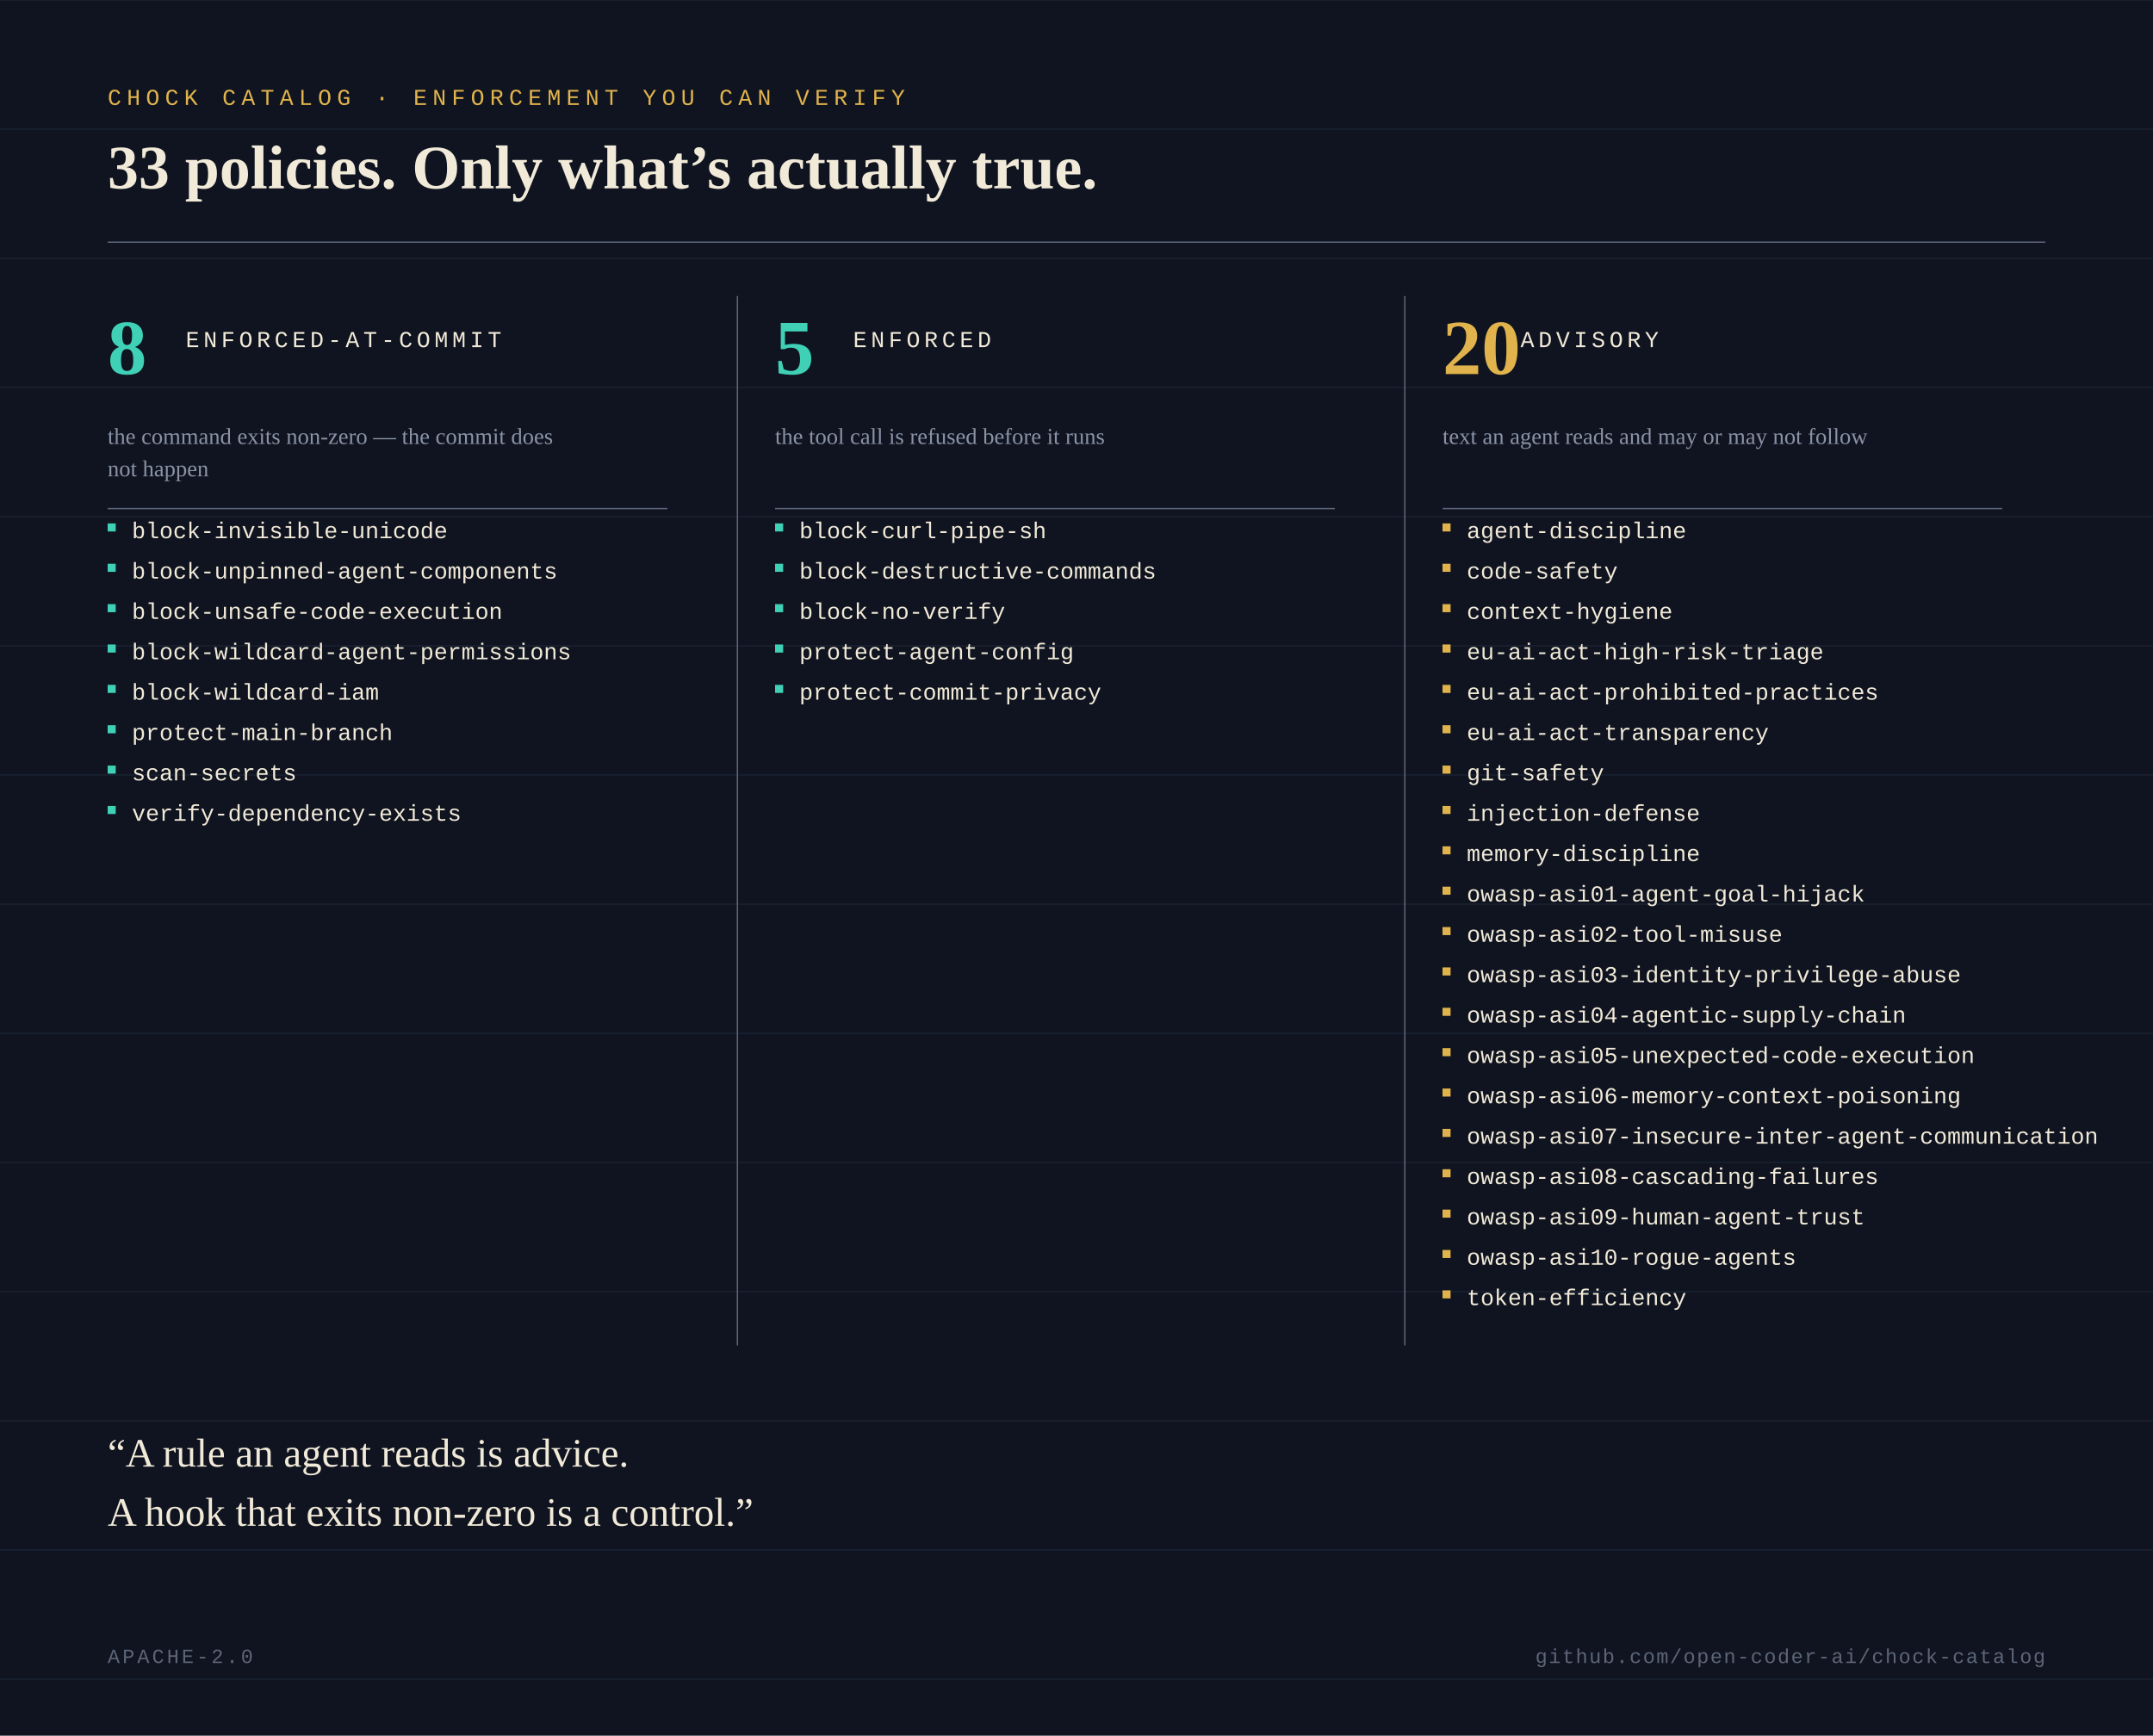
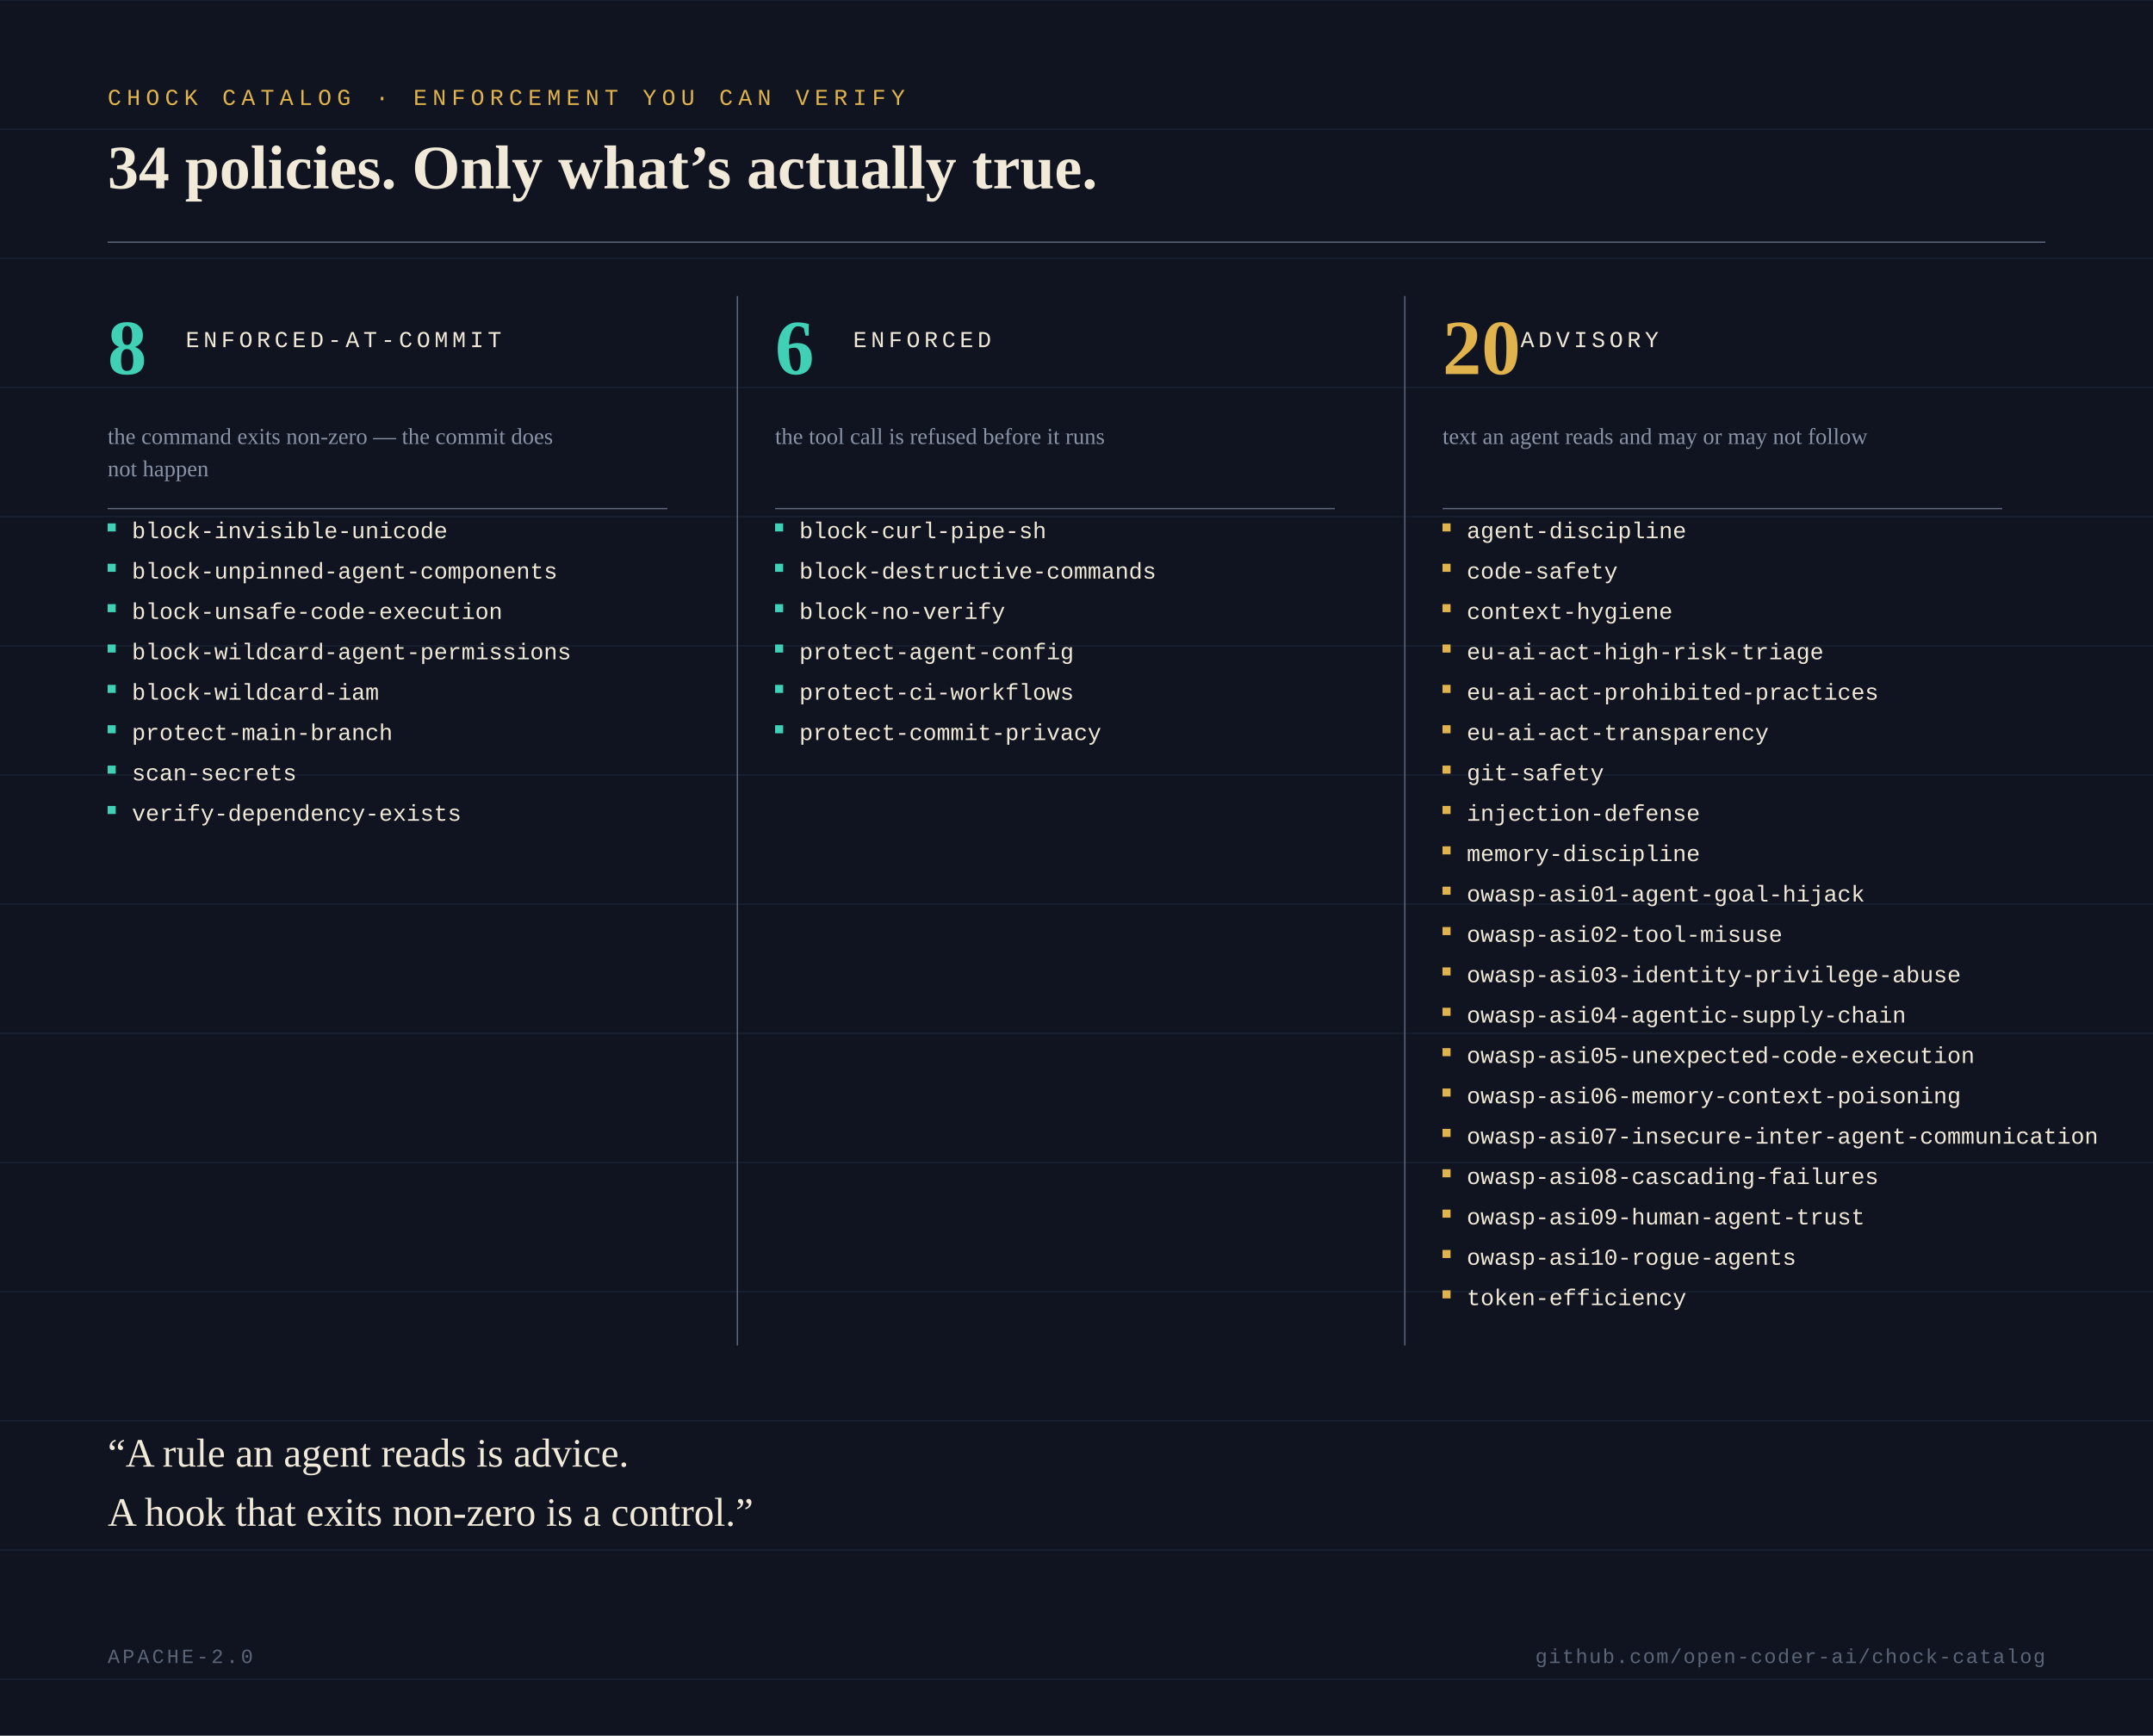
- <svg xmlns="http://www.w3.org/2000/svg" viewBox="0 0 1600 1290" width="1600" height="1290" role="img" aria-label="33 policies: 8 enforced-at-commit, 5 enforced, 20 advisory">
+ <svg xmlns="http://www.w3.org/2000/svg" viewBox="0 0 1600 1290" width="1600" height="1290" role="img" aria-label="34 policies: 8 enforced-at-commit, 6 enforced, 20 advisory">
  <rect width="1600" height="1290" fill="#0f1420" />
  <line x1="0" y1="0" x2="1600" y2="0" stroke="#1a2130" stroke-width="1" />
  <line x1="0" y1="96" x2="1600" y2="96" stroke="#1a2130" stroke-width="1" />
  <line x1="0" y1="192" x2="1600" y2="192" stroke="#1a2130" stroke-width="1" />
  <line x1="0" y1="288" x2="1600" y2="288" stroke="#1a2130" stroke-width="1" />
  <line x1="0" y1="384" x2="1600" y2="384" stroke="#1a2130" stroke-width="1" />
  <line x1="0" y1="480" x2="1600" y2="480" stroke="#1a2130" stroke-width="1" />
  <line x1="0" y1="576" x2="1600" y2="576" stroke="#1a2130" stroke-width="1" />
  <line x1="0" y1="672" x2="1600" y2="672" stroke="#1a2130" stroke-width="1" />
  <line x1="0" y1="768" x2="1600" y2="768" stroke="#1a2130" stroke-width="1" />
  <line x1="0" y1="864" x2="1600" y2="864" stroke="#1a2130" stroke-width="1" />
  <line x1="0" y1="960" x2="1600" y2="960" stroke="#1a2130" stroke-width="1" />
  <line x1="0" y1="1056" x2="1600" y2="1056" stroke="#1a2130" stroke-width="1" />
  <line x1="0" y1="1152" x2="1600" y2="1152" stroke="#1a2130" stroke-width="1" />
  <line x1="0" y1="1248" x2="1600" y2="1248" stroke="#1a2130" stroke-width="1" />
  <text x="80" y="78" font-family="'Cascadia Code', Consolas, 'Courier New', monospace" font-size="17" letter-spacing="4" fill="#e0b34c">CHOCK CATALOG · ENFORCEMENT YOU CAN VERIFY</text>
-   <text x="80" y="140" font-family="Georgia, 'Times New Roman', serif" font-size="46" font-weight="bold" fill="#f2ead8">33 policies. Only what’s actually true.</text>
+   <text x="80" y="140" font-family="Georgia, 'Times New Roman', serif" font-size="46" font-weight="bold" fill="#f2ead8">34 policies. Only what’s actually true.</text>
  <line x1="80" y1="180" x2="1520" y2="180" stroke="#5c6577" stroke-width="1" />
  <text x="80" y="278" font-family="Georgia, 'Times New Roman', serif" font-size="58" font-weight="bold" fill="#3fd0b6">8</text>
  <text x="138" y="258" font-family="'Cascadia Code', Consolas, 'Courier New', monospace" font-size="17" letter-spacing="3" fill="#f2ead8">ENFORCED-AT-COMMIT</text>
  <text x="80" y="330" font-family="Georgia, 'Times New Roman', serif" font-size="17" fill="#8a93a6">the command exits non-zero — the commit does</text>
  <text x="80" y="354" font-family="Georgia, 'Times New Roman', serif" font-size="17" fill="#8a93a6">not happen</text>
  <line x1="80" y1="378" x2="496" y2="378" stroke="#5c6577" stroke-width="1" />
  <rect x="80" y="389" width="6" height="6" fill="#3fd0b6" />
  <text x="98" y="400" font-family="'Cascadia Code', Consolas, 'Courier New', monospace" font-size="17" fill="#f2ead8">block-invisible-unicode</text>
  <rect x="80" y="419" width="6" height="6" fill="#3fd0b6" />
  <text x="98" y="430" font-family="'Cascadia Code', Consolas, 'Courier New', monospace" font-size="17" fill="#f2ead8">block-unpinned-agent-components</text>
  <rect x="80" y="449" width="6" height="6" fill="#3fd0b6" />
  <text x="98" y="460" font-family="'Cascadia Code', Consolas, 'Courier New', monospace" font-size="17" fill="#f2ead8">block-unsafe-code-execution</text>
  <rect x="80" y="479" width="6" height="6" fill="#3fd0b6" />
  <text x="98" y="490" font-family="'Cascadia Code', Consolas, 'Courier New', monospace" font-size="17" fill="#f2ead8">block-wildcard-agent-permissions</text>
  <rect x="80" y="509" width="6" height="6" fill="#3fd0b6" />
  <text x="98" y="520" font-family="'Cascadia Code', Consolas, 'Courier New', monospace" font-size="17" fill="#f2ead8">block-wildcard-iam</text>
  <rect x="80" y="539" width="6" height="6" fill="#3fd0b6" />
  <text x="98" y="550" font-family="'Cascadia Code', Consolas, 'Courier New', monospace" font-size="17" fill="#f2ead8">protect-main-branch</text>
  <rect x="80" y="569" width="6" height="6" fill="#3fd0b6" />
  <text x="98" y="580" font-family="'Cascadia Code', Consolas, 'Courier New', monospace" font-size="17" fill="#f2ead8">scan-secrets</text>
  <rect x="80" y="599" width="6" height="6" fill="#3fd0b6" />
  <text x="98" y="610" font-family="'Cascadia Code', Consolas, 'Courier New', monospace" font-size="17" fill="#f2ead8">verify-dependency-exists</text>
  <line x1="548" y1="220" x2="548" y2="1000" stroke="#5c6577" stroke-width="1" />
-   <text x="576" y="278" font-family="Georgia, 'Times New Roman', serif" font-size="58" font-weight="bold" fill="#3fd0b6">5</text>
+   <text x="576" y="278" font-family="Georgia, 'Times New Roman', serif" font-size="58" font-weight="bold" fill="#3fd0b6">6</text>
  <text x="634" y="258" font-family="'Cascadia Code', Consolas, 'Courier New', monospace" font-size="17" letter-spacing="3" fill="#f2ead8">ENFORCED</text>
  <text x="576" y="330" font-family="Georgia, 'Times New Roman', serif" font-size="17" fill="#8a93a6">the tool call is refused before it runs</text>
  <line x1="576" y1="378" x2="992" y2="378" stroke="#5c6577" stroke-width="1" />
  <rect x="576" y="389" width="6" height="6" fill="#3fd0b6" />
  <text x="594" y="400" font-family="'Cascadia Code', Consolas, 'Courier New', monospace" font-size="17" fill="#f2ead8">block-curl-pipe-sh</text>
  <rect x="576" y="419" width="6" height="6" fill="#3fd0b6" />
  <text x="594" y="430" font-family="'Cascadia Code', Consolas, 'Courier New', monospace" font-size="17" fill="#f2ead8">block-destructive-commands</text>
  <rect x="576" y="449" width="6" height="6" fill="#3fd0b6" />
  <text x="594" y="460" font-family="'Cascadia Code', Consolas, 'Courier New', monospace" font-size="17" fill="#f2ead8">block-no-verify</text>
  <rect x="576" y="479" width="6" height="6" fill="#3fd0b6" />
  <text x="594" y="490" font-family="'Cascadia Code', Consolas, 'Courier New', monospace" font-size="17" fill="#f2ead8">protect-agent-config</text>
  <rect x="576" y="509" width="6" height="6" fill="#3fd0b6" />
-   <text x="594" y="520" font-family="'Cascadia Code', Consolas, 'Courier New', monospace" font-size="17" fill="#f2ead8">protect-commit-privacy</text>
+   <text x="594" y="520" font-family="'Cascadia Code', Consolas, 'Courier New', monospace" font-size="17" fill="#f2ead8">protect-ci-workflows</text>
+   <rect x="576" y="539" width="6" height="6" fill="#3fd0b6" />
+   <text x="594" y="550" font-family="'Cascadia Code', Consolas, 'Courier New', monospace" font-size="17" fill="#f2ead8">protect-commit-privacy</text>
  <line x1="1044" y1="220" x2="1044" y2="1000" stroke="#5c6577" stroke-width="1" />
  <text x="1072" y="278" font-family="Georgia, 'Times New Roman', serif" font-size="58" font-weight="bold" fill="#e0b34c">20</text>
  <text x="1130" y="258" font-family="'Cascadia Code', Consolas, 'Courier New', monospace" font-size="17" letter-spacing="3" fill="#f2ead8">ADVISORY</text>
  <text x="1072" y="330" font-family="Georgia, 'Times New Roman', serif" font-size="17" fill="#8a93a6">text an agent reads and may or may not follow</text>
  <line x1="1072" y1="378" x2="1488" y2="378" stroke="#5c6577" stroke-width="1" />
  <rect x="1072" y="389" width="6" height="6" fill="#e0b34c" />
  <text x="1090" y="400" font-family="'Cascadia Code', Consolas, 'Courier New', monospace" font-size="17" fill="#f2ead8">agent-discipline</text>
  <rect x="1072" y="419" width="6" height="6" fill="#e0b34c" />
  <text x="1090" y="430" font-family="'Cascadia Code', Consolas, 'Courier New', monospace" font-size="17" fill="#f2ead8">code-safety</text>
  <rect x="1072" y="449" width="6" height="6" fill="#e0b34c" />
  <text x="1090" y="460" font-family="'Cascadia Code', Consolas, 'Courier New', monospace" font-size="17" fill="#f2ead8">context-hygiene</text>
  <rect x="1072" y="479" width="6" height="6" fill="#e0b34c" />
  <text x="1090" y="490" font-family="'Cascadia Code', Consolas, 'Courier New', monospace" font-size="17" fill="#f2ead8">eu-ai-act-high-risk-triage</text>
  <rect x="1072" y="509" width="6" height="6" fill="#e0b34c" />
  <text x="1090" y="520" font-family="'Cascadia Code', Consolas, 'Courier New', monospace" font-size="17" fill="#f2ead8">eu-ai-act-prohibited-practices</text>
  <rect x="1072" y="539" width="6" height="6" fill="#e0b34c" />
  <text x="1090" y="550" font-family="'Cascadia Code', Consolas, 'Courier New', monospace" font-size="17" fill="#f2ead8">eu-ai-act-transparency</text>
  <rect x="1072" y="569" width="6" height="6" fill="#e0b34c" />
  <text x="1090" y="580" font-family="'Cascadia Code', Consolas, 'Courier New', monospace" font-size="17" fill="#f2ead8">git-safety</text>
  <rect x="1072" y="599" width="6" height="6" fill="#e0b34c" />
  <text x="1090" y="610" font-family="'Cascadia Code', Consolas, 'Courier New', monospace" font-size="17" fill="#f2ead8">injection-defense</text>
  <rect x="1072" y="629" width="6" height="6" fill="#e0b34c" />
  <text x="1090" y="640" font-family="'Cascadia Code', Consolas, 'Courier New', monospace" font-size="17" fill="#f2ead8">memory-discipline</text>
  <rect x="1072" y="659" width="6" height="6" fill="#e0b34c" />
  <text x="1090" y="670" font-family="'Cascadia Code', Consolas, 'Courier New', monospace" font-size="17" fill="#f2ead8">owasp-asi01-agent-goal-hijack</text>
  <rect x="1072" y="689" width="6" height="6" fill="#e0b34c" />
  <text x="1090" y="700" font-family="'Cascadia Code', Consolas, 'Courier New', monospace" font-size="17" fill="#f2ead8">owasp-asi02-tool-misuse</text>
  <rect x="1072" y="719" width="6" height="6" fill="#e0b34c" />
  <text x="1090" y="730" font-family="'Cascadia Code', Consolas, 'Courier New', monospace" font-size="17" fill="#f2ead8">owasp-asi03-identity-privilege-abuse</text>
  <rect x="1072" y="749" width="6" height="6" fill="#e0b34c" />
  <text x="1090" y="760" font-family="'Cascadia Code', Consolas, 'Courier New', monospace" font-size="17" fill="#f2ead8">owasp-asi04-agentic-supply-chain</text>
  <rect x="1072" y="779" width="6" height="6" fill="#e0b34c" />
  <text x="1090" y="790" font-family="'Cascadia Code', Consolas, 'Courier New', monospace" font-size="17" fill="#f2ead8">owasp-asi05-unexpected-code-execution</text>
  <rect x="1072" y="809" width="6" height="6" fill="#e0b34c" />
  <text x="1090" y="820" font-family="'Cascadia Code', Consolas, 'Courier New', monospace" font-size="17" fill="#f2ead8">owasp-asi06-memory-context-poisoning</text>
  <rect x="1072" y="839" width="6" height="6" fill="#e0b34c" />
  <text x="1090" y="850" font-family="'Cascadia Code', Consolas, 'Courier New', monospace" font-size="17" fill="#f2ead8">owasp-asi07-insecure-inter-agent-communication</text>
  <rect x="1072" y="869" width="6" height="6" fill="#e0b34c" />
  <text x="1090" y="880" font-family="'Cascadia Code', Consolas, 'Courier New', monospace" font-size="17" fill="#f2ead8">owasp-asi08-cascading-failures</text>
  <rect x="1072" y="899" width="6" height="6" fill="#e0b34c" />
  <text x="1090" y="910" font-family="'Cascadia Code', Consolas, 'Courier New', monospace" font-size="17" fill="#f2ead8">owasp-asi09-human-agent-trust</text>
  <rect x="1072" y="929" width="6" height="6" fill="#e0b34c" />
  <text x="1090" y="940" font-family="'Cascadia Code', Consolas, 'Courier New', monospace" font-size="17" fill="#f2ead8">owasp-asi10-rogue-agents</text>
  <rect x="1072" y="959" width="6" height="6" fill="#e0b34c" />
  <text x="1090" y="970" font-family="'Cascadia Code', Consolas, 'Courier New', monospace" font-size="17" fill="#f2ead8">token-efficiency</text>
  <text x="80" y="1090" font-family="Georgia, 'Times New Roman', serif" font-size="30" fill="#f2ead8">“A rule an agent reads is advice.</text>
  <text x="80" y="1134" font-family="Georgia, 'Times New Roman', serif" font-size="30" fill="#f2ead8">A hook that exits non-zero is a control.”</text>
  <text x="80" y="1236" font-family="'Cascadia Code', Consolas, 'Courier New', monospace" font-size="15" letter-spacing="2" fill="#5c6577">APACHE-2.0</text>
  <text x="1520" y="1236" text-anchor="end" font-family="'Cascadia Code', Consolas, 'Courier New', monospace" font-size="15" letter-spacing="1" fill="#5c6577">github.com/open-coder-ai/chock-catalog</text>
</svg>
